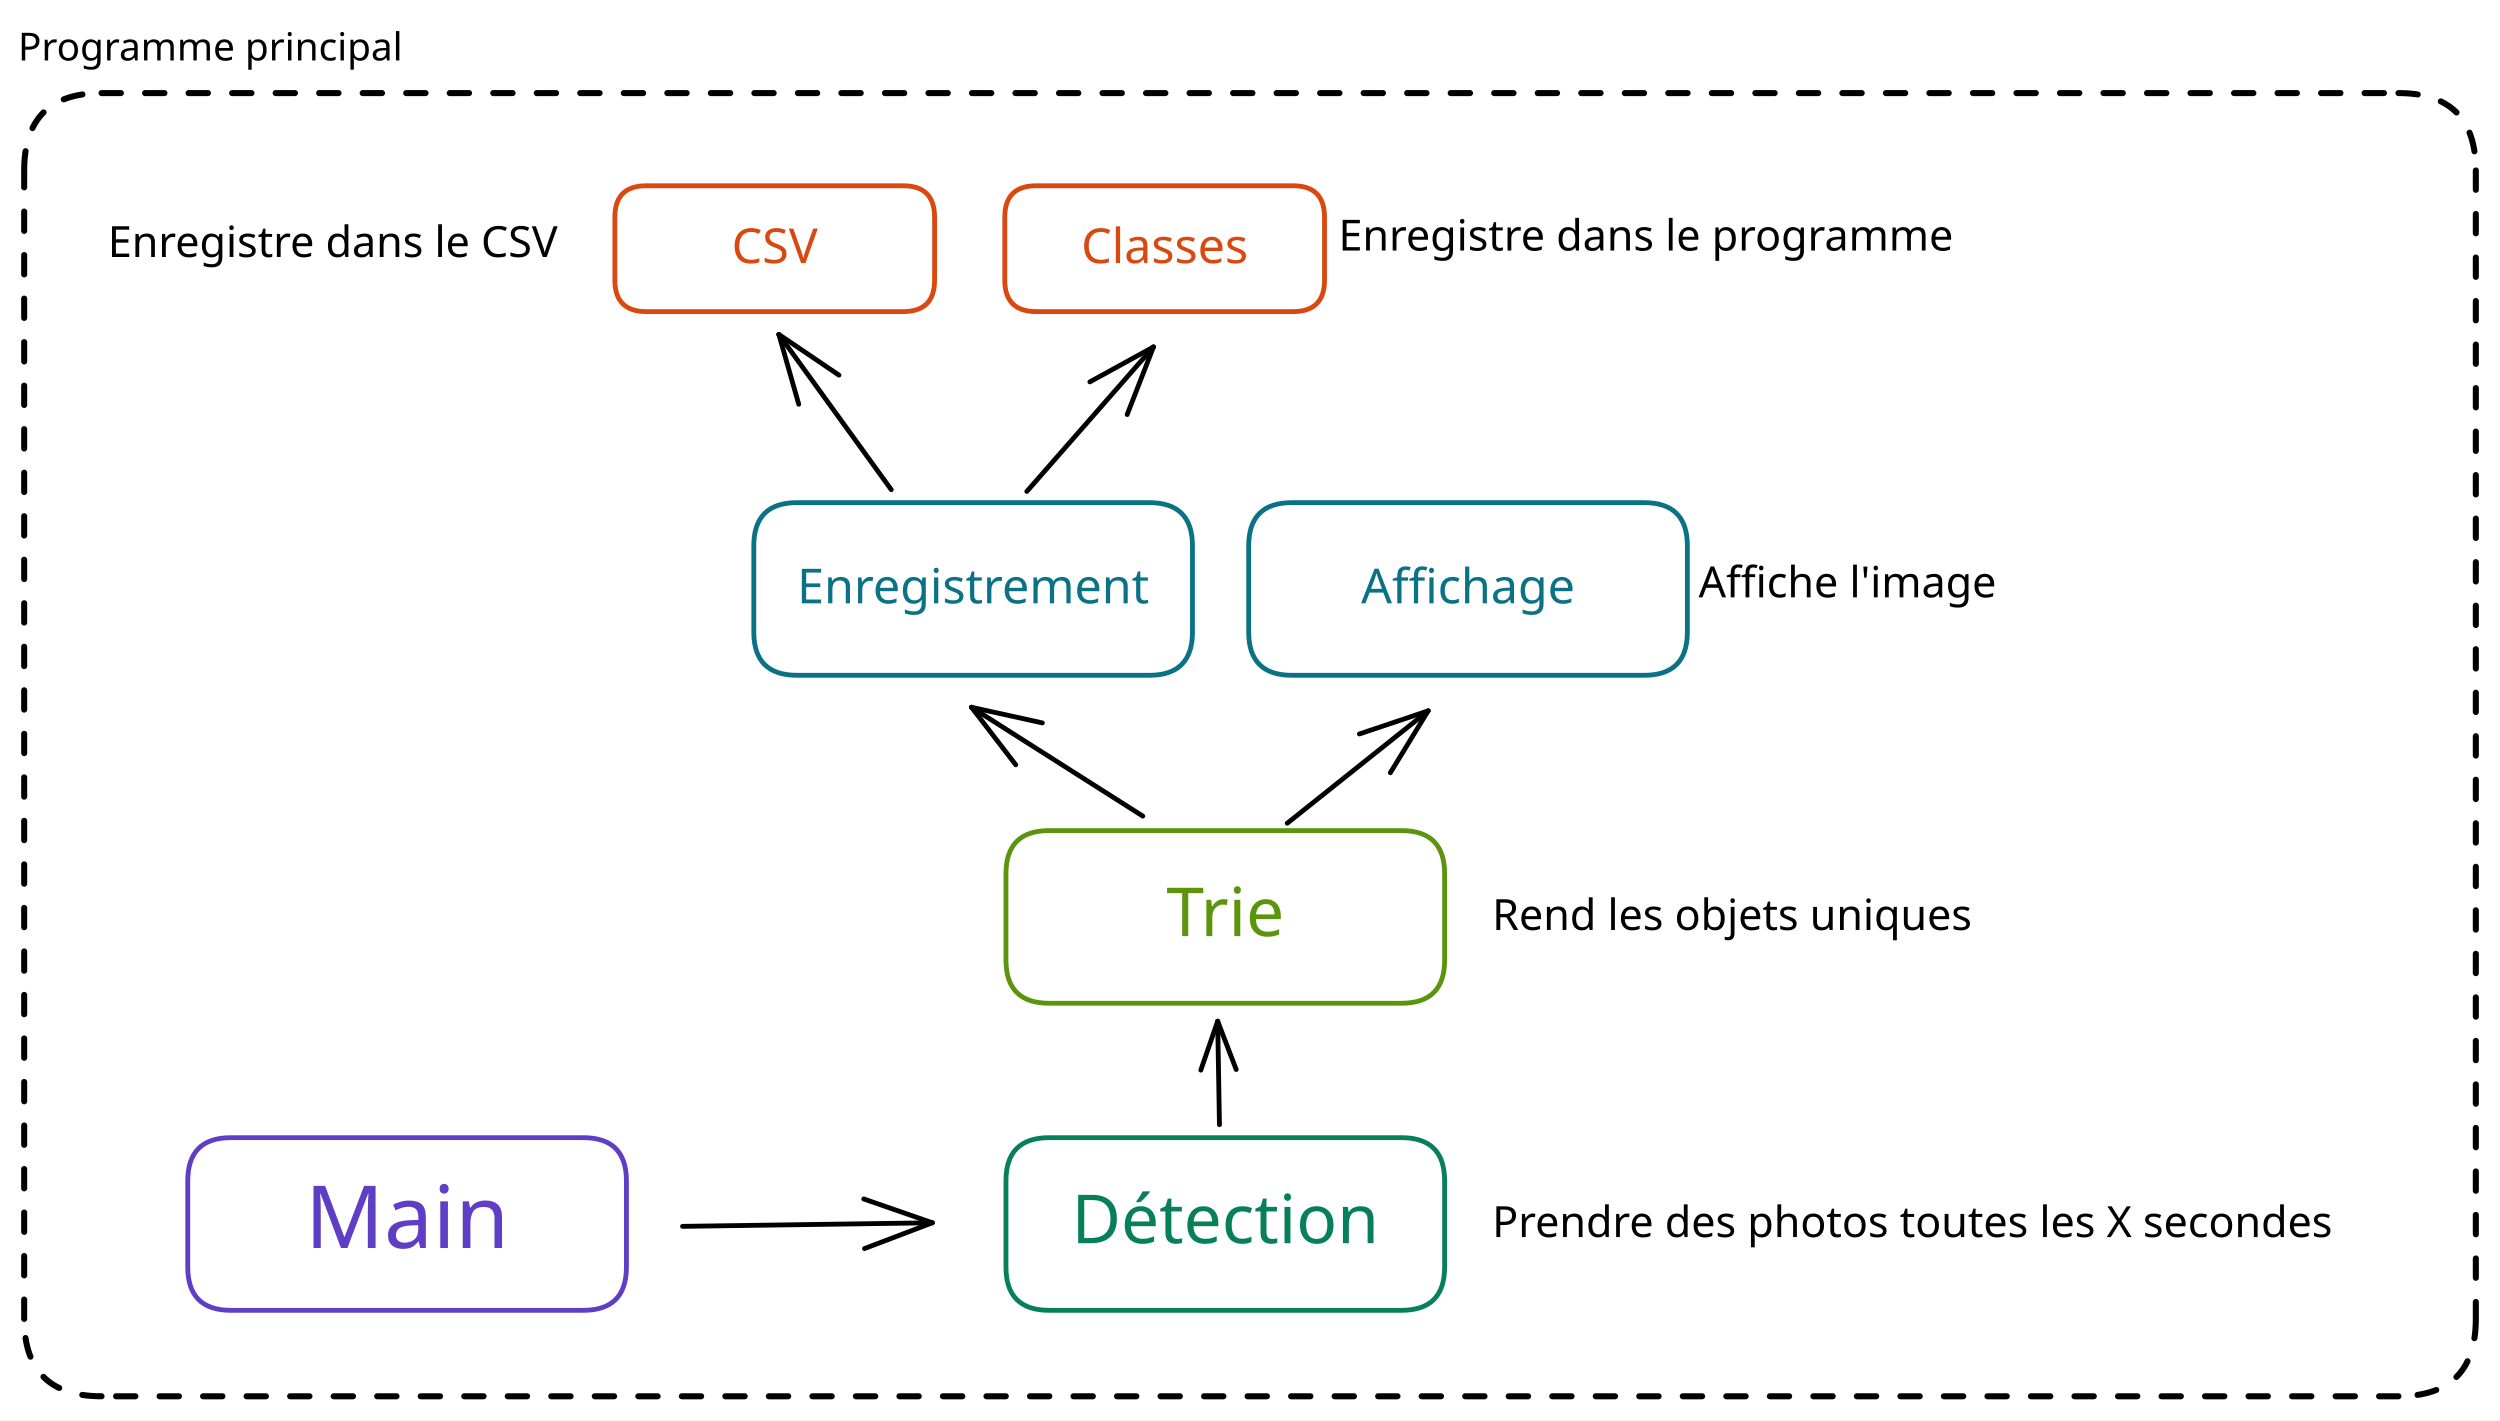
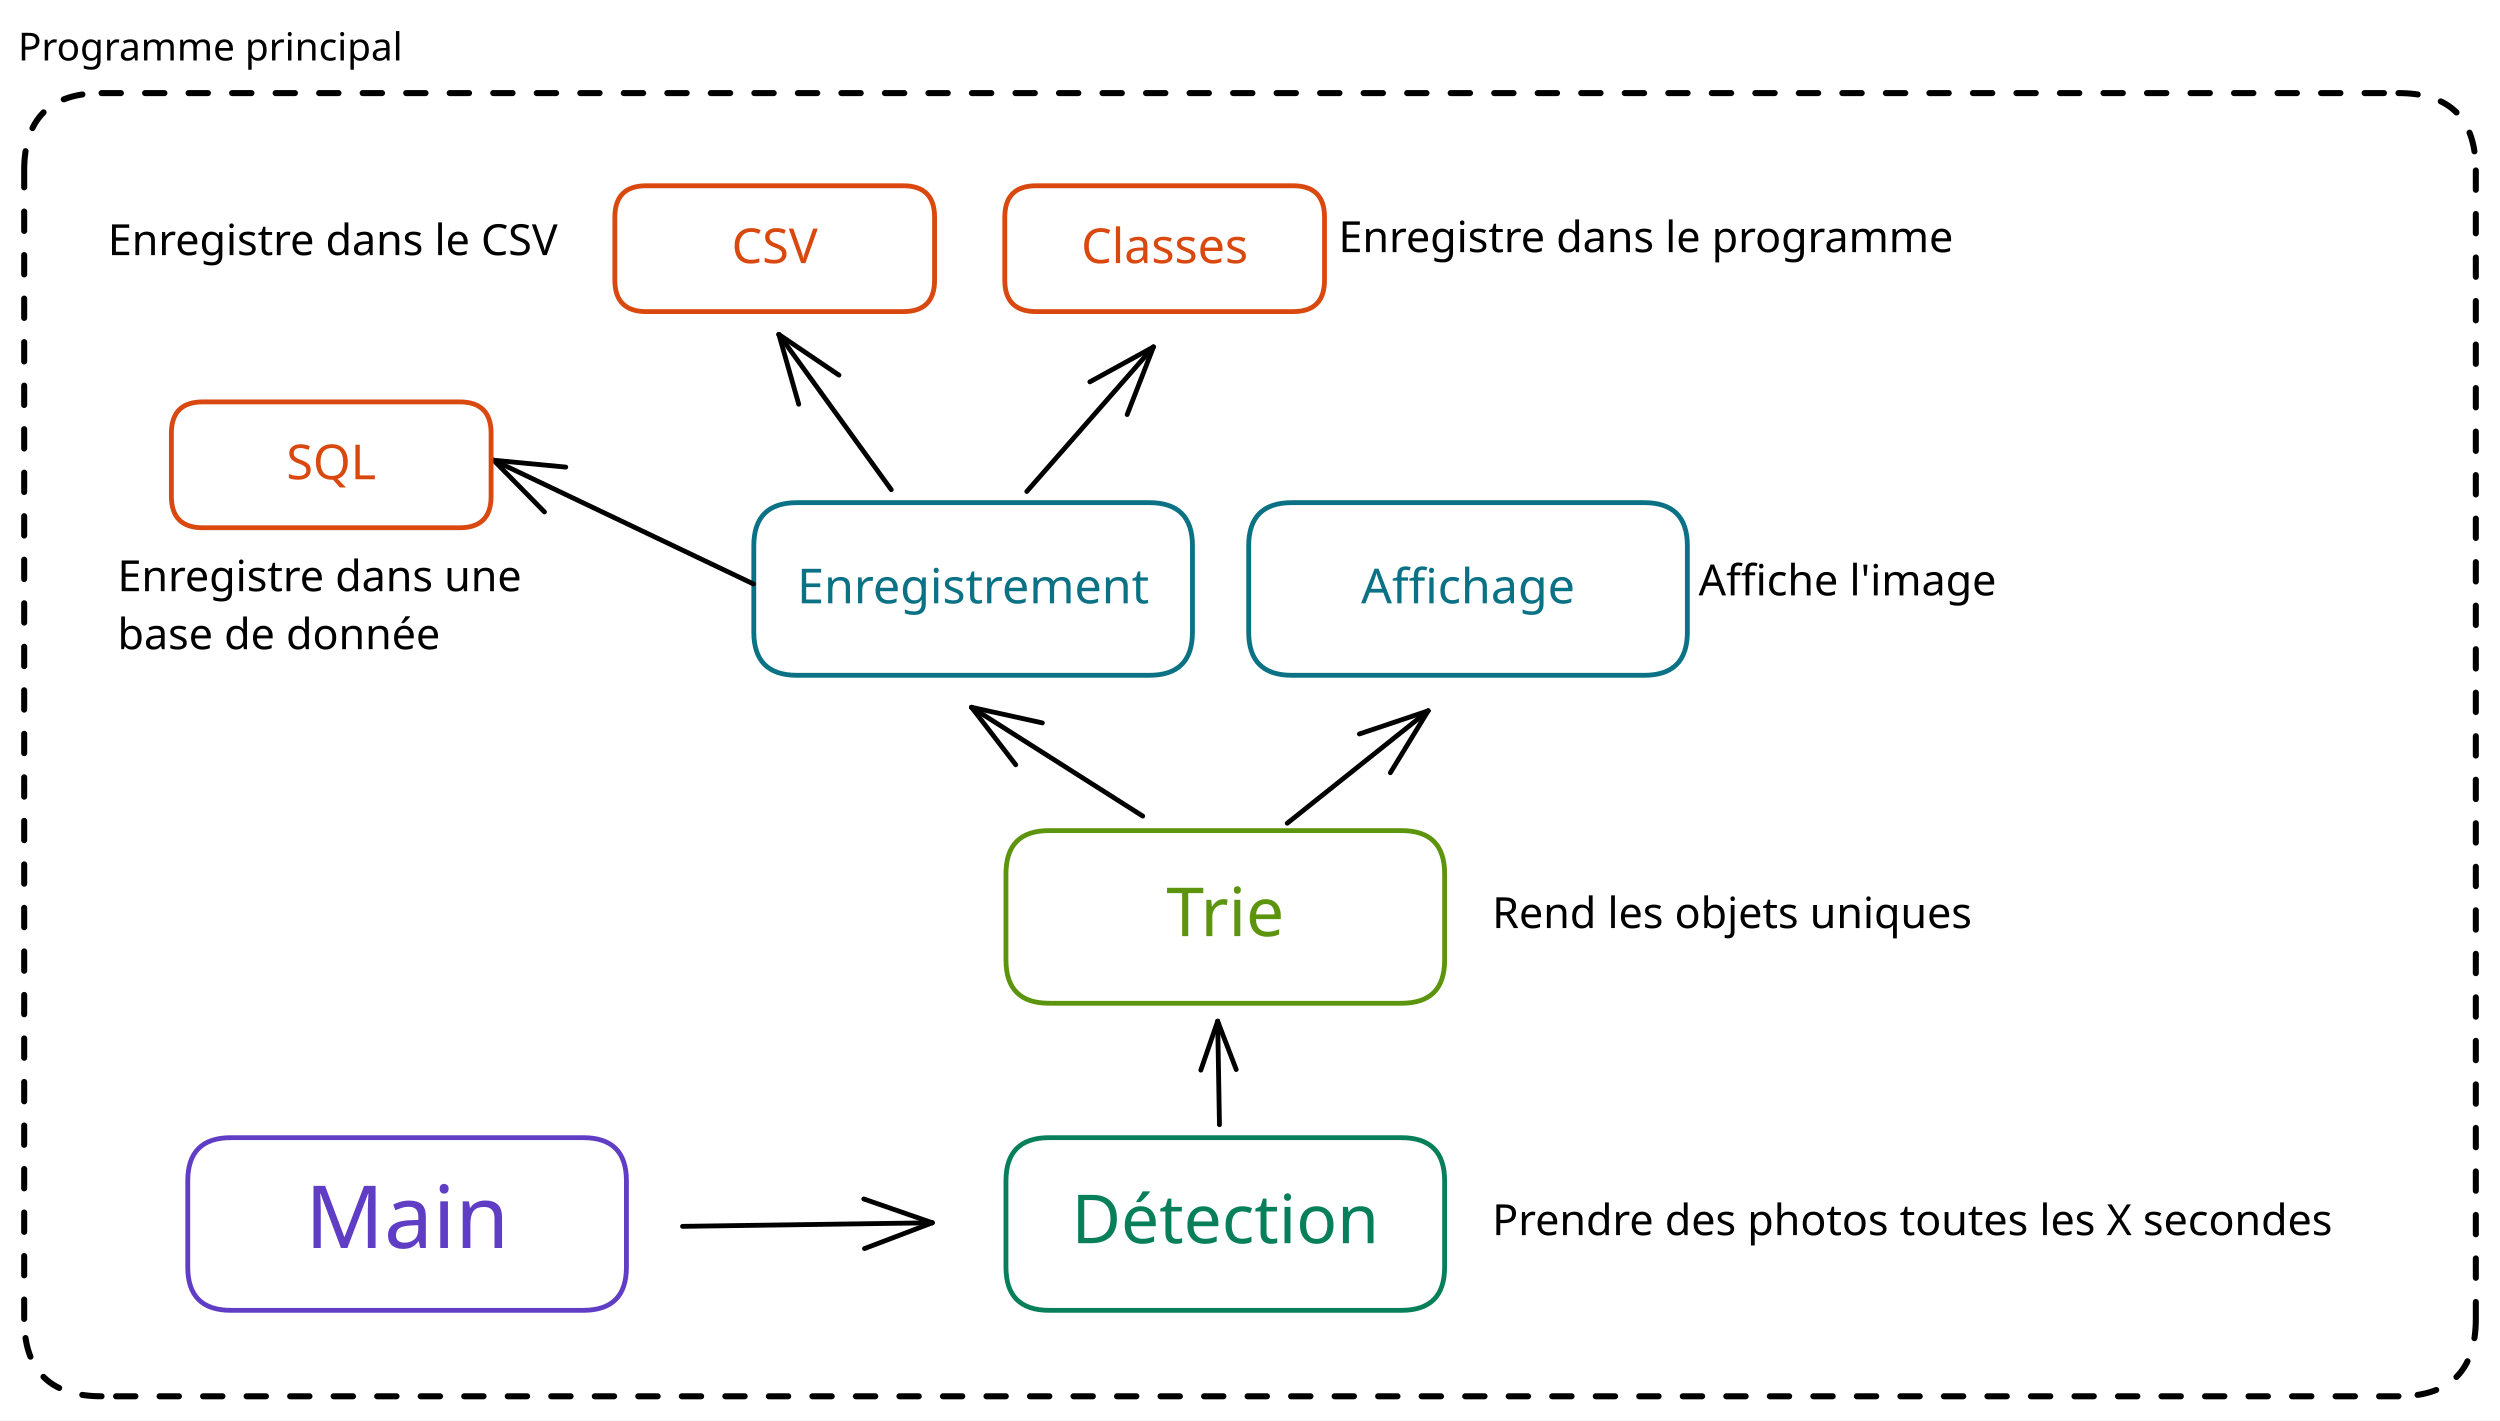
<svg xmlns="http://www.w3.org/2000/svg" version="1.1" viewBox="0 0 1034 587.5" width="1034" height="587.5">
  <defs>
    <style class="style-fonts">
      @font-face {
        font-family: "Virgil";
        src: url("https://excalidraw.com/Virgil.woff2");
      }
      @font-face {
        font-family: "Cascadia";
        src: url("https://excalidraw.com/Cascadia.woff2");
      }
    </style>
  </defs>
  <rect x="0" y="0" width="1034" height="587.5" fill="#ffffff" />
  <g transform="translate(561.1759 230.5349) rotate(0 46 13)">
    <text x="46" y="19" font-family="Virgil, Segoe UI Emoji" font-size="20px" fill="#0b7285" text-anchor="middle" style="white-space: pre;" direction="ltr">Affichage</text>
  </g>
  <g stroke-linecap="round" transform="translate(516.4611 207.894) rotate(0 90.71482 35.70302)">
    <path d="M17.85 0 M17.85 0 C69.74 0, 121.63 0, 163.58 0 M17.85 0 C57.06 0, 96.27 0, 163.58 0 M163.58 0 C175.48 0, 181.43 5.95, 181.43 17.85 M163.58 0 C175.48 0, 181.43 5.95, 181.43 17.85 M181.43 17.85 C181.43 30.25, 181.43 42.65, 181.43 53.55 M181.43 17.85 C181.43 31.29, 181.43 44.73, 181.43 53.55 M181.43 53.55 C181.43 65.46, 175.48 71.41, 163.58 71.41 M181.43 53.55 C181.43 65.46, 175.48 71.41, 163.58 71.41 M163.58 71.41 C110.84 71.41, 58.11 71.41, 17.85 71.41 M163.58 71.41 C131.08 71.41, 98.59 71.41, 17.85 71.41 M17.85 71.41 C5.95 71.41, 0 65.46, 0 53.55 M17.85 71.41 C5.95 71.41, 0 65.46, 0 53.55 M0 53.55 C0 44.75, 0 35.94, 0 17.85 M0 53.55 C0 42.7, 0 31.85, 0 17.85 M0 17.85 C0 5.95, 5.95 0, 17.85 0 M0 17.85 C0 5.95, 5.95 0, 17.85 0" stroke="#0b7285" stroke-width="2" fill="none" />
  </g>
  <g transform="translate(330.487 230.5349) rotate(0 72 13)">
    <text x="72" y="19" font-family="Virgil, Segoe UI Emoji" font-size="20px" fill="#0b7285" text-anchor="middle" style="white-space: pre;" direction="ltr">Enregistrement</text>
  </g>
  <g stroke-linecap="round" transform="translate(311.7722 207.894) rotate(0 90.71482 35.70302)">
    <path d="M17.85 0 M17.85 0 C74.86 0, 131.88 0, 163.58 0 M17.85 0 C68.03 0, 118.2 0, 163.58 0 M163.58 0 C175.48 0, 181.43 5.95, 181.43 17.85 M163.58 0 C175.48 0, 181.43 5.95, 181.43 17.85 M181.43 17.85 C181.43 27.97, 181.43 38.09, 181.43 53.55 M181.43 17.85 C181.43 31.35, 181.43 44.84, 181.43 53.55 M181.43 53.55 C181.43 65.46, 175.48 71.41, 163.58 71.41 M181.43 53.55 C181.43 65.46, 175.48 71.41, 163.58 71.41 M163.58 71.41 C133.87 71.41, 104.16 71.41, 17.85 71.41 M163.58 71.41 C124.67 71.41, 85.77 71.41, 17.85 71.41 M17.85 71.41 C5.95 71.41, 0 65.46, 0 53.55 M17.85 71.41 C5.95 71.41, 0 65.46, 0 53.55 M0 53.55 C0 43.19, 0 32.83, 0 17.85 M0 53.55 C0 44.3, 0 35.04, 0 17.85 M0 17.85 C0 5.95, 5.95 0, 17.85 0 M0 17.85 C0 5.95, 5.95 0, 17.85 0" stroke="#0b7285" stroke-width="2" fill="none" />
  </g>
  <g transform="translate(478.2809 361.1771) rotate(0 28.5 18)">
    <text x="28.5" y="26" font-family="Virgil, Segoe UI Emoji" font-size="28px" fill="#5c940d" text-anchor="middle" style="white-space: pre;" direction="ltr">Trie</text>
  </g>
  <g stroke-linecap="round" transform="translate(416.0661 343.5362) rotate(0 90.71482 35.70302)">
    <path d="M17.85 0 M17.85 0 C57.26 0, 96.67 0, 163.58 0 M17.85 0 C51.76 0, 85.66 0, 163.58 0 M163.58 0 C175.48 0, 181.43 5.95, 181.43 17.85 M163.58 0 C175.48 0, 181.43 5.95, 181.43 17.85 M181.43 17.85 C181.43 31.66, 181.43 45.47, 181.43 53.55 M181.43 17.85 C181.43 25.75, 181.43 33.64, 181.43 53.55 M181.43 53.55 C181.43 65.46, 175.48 71.41, 163.58 71.41 M181.43 53.55 C181.43 65.46, 175.48 71.41, 163.58 71.41 M163.58 71.41 C128.93 71.41, 94.28 71.41, 17.85 71.41 M163.58 71.41 C107.61 71.41, 51.64 71.41, 17.85 71.41 M17.85 71.41 C5.95 71.41, 0 65.46, 0 53.55 M17.85 71.41 C5.95 71.41, 0 65.46, 0 53.55 M0 53.55 C0 43.43, 0 33.31, 0 17.85 M0 53.55 C0 39.75, 0 25.94, 0 17.85 M0 17.85 C0 5.95, 5.95 0, 17.85 0 M0 17.85 C0 5.95, 5.95 0, 17.85 0" stroke="#5c940d" stroke-width="2" fill="none" />
  </g>
  <g transform="translate(438.7809 488.1812) rotate(0 68 18)">
    <text x="68" y="26" font-family="Virgil, Segoe UI Emoji" font-size="28px" fill="#087f5b" text-anchor="middle" style="white-space: pre;" direction="ltr">Détection</text>
  </g>
  <g stroke-linecap="round" transform="translate(416.0661 470.5403) rotate(0 90.71482 35.70302)">
    <path d="M17.85 0 M17.85 0 C73.57 0, 129.29 0, 163.58 0 M17.85 0 C55.98 0, 94.11 0, 163.58 0 M163.58 0 C175.48 0, 181.43 5.95, 181.43 17.85 M163.58 0 C175.48 0, 181.43 5.95, 181.43 17.85 M181.43 17.85 C181.43 25.62, 181.43 33.39, 181.43 53.55 M181.43 17.85 C181.43 26.35, 181.43 34.85, 181.43 53.55 M181.43 53.55 C181.43 65.46, 175.48 71.41, 163.58 71.41 M181.43 53.55 C181.43 65.46, 175.48 71.41, 163.58 71.41 M163.58 71.41 C121.3 71.41, 79.02 71.41, 17.85 71.41 M163.58 71.41 C105.29 71.41, 47.01 71.41, 17.85 71.41 M17.85 71.41 C5.95 71.41, 0 65.46, 0 53.55 M17.85 71.41 C5.95 71.41, 0 65.46, 0 53.55 M0 53.55 C0 45.52, 0 37.49, 0 17.85 M0 53.55 C0 42.71, 0 31.87, 0 17.85 M0 17.85 C0 5.95, 5.95 0, 17.85 0 M0 17.85 C0 5.95, 5.95 0, 17.85 0" stroke="#087f5b" stroke-width="2" fill="none" />
  </g>
  <g transform="translate(129.8744 483.1812) rotate(0 38.5 23)">
    <text x="38.5" y="33" font-family="Virgil, Segoe UI Emoji" font-size="36px" fill="#5f3dc4" text-anchor="middle" style="white-space: pre;" direction="ltr">Main</text>
  </g>
  <g stroke-linecap="round" transform="translate(77.65962 470.5403) rotate(0 90.71482 35.70302)">
    <path d="M17.85 0 M17.85 0 C57.55 0, 97.24 0, 163.58 0 M17.85 0 C66.13 0, 114.41 0, 163.58 0 M163.58 0 C175.48 0, 181.43 5.95, 181.43 17.85 M163.58 0 C175.48 0, 181.43 5.95, 181.43 17.85 M181.43 17.85 C181.43 28.51, 181.43 39.17, 181.43 53.55 M181.43 17.85 C181.43 26.82, 181.43 35.8, 181.43 53.55 M181.43 53.55 C181.43 65.46, 175.48 71.41, 163.58 71.41 M181.43 53.55 C181.43 65.46, 175.48 71.41, 163.58 71.41 M163.58 71.41 C131.54 71.41, 99.51 71.41, 17.85 71.41 M163.58 71.41 C118.78 71.41, 73.99 71.41, 17.85 71.41 M17.85 71.41 C5.95 71.41, 0 65.46, 0 53.55 M17.85 71.41 C5.95 71.41, 0 65.46, 0 53.55 M0 53.55 C0 41.12, 0 28.68, 0 17.85 M0 53.55 C0 41.69, 0 29.82, 0 17.85 M0 17.85 C0 5.95, 5.95 0, 17.85 0 M0 17.85 C0 5.95, 5.95 0, 17.85 0" stroke="#5f3dc4" stroke-width="2" fill="none" />
  </g>
  <g transform="translate(302.4238 89.82275) rotate(0 18 13)">
    <text x="18" y="19" font-family="Virgil, Segoe UI Emoji" font-size="20px" fill="#d9480f" text-anchor="middle" style="white-space: pre;" direction="ltr">CSV</text>
  </g>
  <g stroke-linecap="round" transform="translate(254.3015 76.82867) rotate(0 66.12237 26.02406)">
    <path d="M13.01 0 M13.01 0 C46.81 0, 80.61 0, 119.23 0 M13.01 0 C53.36 0, 93.71 0, 119.23 0 M119.23 0 C127.91 0, 132.24 4.34, 132.24 13.01 M119.23 0 C127.91 0, 132.24 4.34, 132.24 13.01 M132.24 13.01 C132.24 21.29, 132.24 29.58, 132.24 39.04 M132.24 13.01 C132.24 18.45, 132.24 23.88, 132.24 39.04 M132.24 39.04 C132.24 47.71, 127.91 52.05, 119.23 52.05 M132.24 39.04 C132.24 47.71, 127.91 52.05, 119.23 52.05 M119.23 52.05 C84.87 52.05, 50.5 52.05, 13.01 52.05 M119.23 52.05 C97.96 52.05, 76.69 52.05, 13.01 52.05 M13.01 52.05 C4.34 52.05, 0 47.71, 0 39.04 M13.01 52.05 C4.34 52.05, 0 47.71, 0 39.04 M0 39.04 C0 33.62, 0 28.2, 0 13.01 M0 39.04 C0 29.14, 0 19.23, 0 13.01 M0 13.01 C0 4.34, 4.34 0, 13.01 0 M0 13.01 C0 4.34, 4.34 0, 13.01 0" stroke="#d9480f" stroke-width="2" fill="none" />
  </g>
  <g transform="translate(443.7003 89.82275) rotate(0 38 13)">
    <text x="38" y="19" font-family="Virgil, Segoe UI Emoji" font-size="20px" fill="#d9480f" text-anchor="middle" style="white-space: pre;" direction="ltr">Classes</text>
  </g>
  <g stroke-linecap="round" transform="translate(415.5779 76.82867) rotate(0 66.12237 26.02406)">
    <path d="M13.01 0 M13.01 0 C45.67 0, 78.34 0, 119.23 0 M13.01 0 C51.4 0, 89.79 0, 119.23 0 M119.23 0 C127.91 0, 132.24 4.34, 132.24 13.01 M119.23 0 C127.91 0, 132.24 4.34, 132.24 13.01 M132.24 13.01 C132.24 19.95, 132.24 26.88, 132.24 39.04 M132.24 13.01 C132.24 19.64, 132.24 26.26, 132.24 39.04 M132.24 39.04 C132.24 47.71, 127.91 52.05, 119.23 52.05 M132.24 39.04 C132.24 47.71, 127.91 52.05, 119.23 52.05 M119.23 52.05 C95.85 52.05, 72.47 52.05, 13.01 52.05 M119.23 52.05 C91.83 52.05, 64.44 52.05, 13.01 52.05 M13.01 52.05 C4.34 52.05, 0 47.71, 0 39.04 M13.01 52.05 C4.34 52.05, 0 47.71, 0 39.04 M0 39.04 C0 32.68, 0 26.33, 0 13.01 M0 39.04 C0 30.66, 0 22.28, 0 13.01 M0 13.01 C0 4.34, 4.34 0, 13.01 0 M0 13.01 C0 4.34, 4.34 0, 13.01 0" stroke="#d9480f" stroke-width="2" fill="none" />
  </g>
-   <g transform="translate(553.6133 87.27385) rotate(0 128.4805 11.68004)">
-     <text x="0" y="16.36" font-family="Virgil, Segoe UI Emoji" font-size="17.791px" fill="#000000" text-anchor="start" style="white-space: pre;" direction="ltr">Enregistre dans le programme</text>
+   <g transform="translate(553.6133 87.27385) rotate(0 128.5 12)">
+     <text x="0" y="17" font-family="Virgil, Segoe UI Emoji" font-size="17.791px" fill="#000000" text-anchor="start" style="white-space: pre;" direction="ltr">Enregistre dans le programme</text>
  </g>
-   <g transform="translate(702.5366 229.2542) rotate(0 63.51625 12.39341)">
-     <text x="0" y="17.787" font-family="Virgil, Segoe UI Emoji" font-size="17.791px" fill="#000000" text-anchor="start" style="white-space: pre;" direction="ltr">Affiche l'image</text>
+   <g transform="translate(702.5366 229.2542) rotate(0 62.5 12)">
+     <text x="0" y="17" font-family="Virgil, Segoe UI Emoji" font-size="17.791px" fill="#000000" text-anchor="start" style="white-space: pre;" direction="ltr">Affiche l'image</text>
  </g>
-   <g transform="translate(617.1813 366.8458) rotate(0 105.344 12.39341)">
-     <text x="0" y="17.787" font-family="Virgil, Segoe UI Emoji" font-size="17.791px" fill="#000000" text-anchor="start" style="white-space: pre;" direction="ltr">Rend les objets uniques</text>
+   <g transform="translate(617.1813 366.8458) rotate(0 104 12)">
+     <text x="0" y="17" font-family="Virgil, Segoe UI Emoji" font-size="17.791px" fill="#000000" text-anchor="start" style="white-space: pre;" direction="ltr">Rend les objets uniques</text>
  </g>
-   <g transform="translate(617.1813 493.8499) rotate(0 188.9996 12.39341)">
-     <text x="0" y="17.787" font-family="Virgil, Segoe UI Emoji" font-size="17.791px" fill="#000000" text-anchor="start" style="white-space: pre;" direction="ltr">Prendre des photos toutes les X secondes</text>
+   <g transform="translate(617.1813 493.8499) rotate(0 188 12)">
+     <text x="0" y="17" font-family="Virgil, Segoe UI Emoji" font-size="17.791px" fill="#000000" text-anchor="start" style="white-space: pre;" direction="ltr">Prendre des photos toutes les X secondes</text>
  </g>
-   <g transform="translate(44.60803 88.5099) rotate(0 102.2457 12.39341)">
-     <text x="0" y="17.787" font-family="Virgil, Segoe UI Emoji" font-size="17.791px" fill="#000000" text-anchor="start" style="white-space: pre;" direction="ltr">Enregistre dans le CSV</text>
+   <g transform="translate(44.60803 88.5099) rotate(0 100.5 12)">
+     <text x="0" y="17" font-family="Virgil, Segoe UI Emoji" font-size="17.791px" fill="#000000" text-anchor="start" style="white-space: pre;" direction="ltr">Enregistre dans le CSV</text>
  </g>
  <g stroke-linecap="round" transform="translate(10 38.5) rotate(0 507 269.5)">
    <path d="M32 0 M32 0 C308.81 0, 585.62 0, 982 0 M982 0 C1003.33 0, 1014 10.67, 1014 32 M1014 32 C1014 128.11, 1014 224.23, 1014 507 M1014 507 C1014 528.33, 1003.33 539, 982 539 M982 539 C620.46 539, 258.92 539, 32 539 M32 539 C10.67 539, 0 528.33, 0 507 M0 507 C0 372.21, 0 237.41, 0 32 M0 32 C0 10.67, 10.67 0, 32 0" stroke="#000000" stroke-width="2.5" fill="none" stroke-dasharray="8 10" />
  </g>
  <g transform="translate(12 10) rotate(0 75 10.5)">
    <text x="75" y="15" font-family="Virgil, Segoe UI Emoji" font-size="16px" fill="#000000" text-anchor="middle" style="white-space: pre;" direction="ltr">Programme principal</text>
  </g>
  <g stroke-linecap="round">
    <g transform="translate(282.3015 507.2207) rotate(0 51.64338 -0.7377626)">
      <path d="M0 0 C17.21 -0.25, 86.07 -1.23, 103.29 -1.48 M0 0 C17.21 -0.25, 86.07 -1.23, 103.29 -1.48" stroke="#000000" stroke-width="2" fill="none" />
    </g>
    <g transform="translate(282.3015 507.2207) rotate(0 51.64338 -0.7377626)">
      <path d="M75.25 9.19 C81.78 6.7, 88.31 4.22, 103.29 -1.48 M75.25 9.19 C84.68 5.6, 94.11 2.01, 103.29 -1.48" stroke="#000000" stroke-width="2" fill="none" />
    </g>
    <g transform="translate(282.3015 507.2207) rotate(0 51.64338 -0.7377626)">
      <path d="M74.95 -11.33 C81.55 -9.04, 88.15 -6.74, 103.29 -1.48 M74.95 -11.33 C84.48 -8.02, 94.01 -4.7, 103.29 -1.48" stroke="#000000" stroke-width="2" fill="none" />
    </g>
  </g>
  <mask />
  <g stroke-linecap="round">
    <g transform="translate(504.3681 465.1683) rotate(0 -0.3688813 -21.39512)">
      <path d="M0 0 C-0.12 -7.13, -0.61 -35.66, -0.74 -42.79 M0 0 C-0.12 -7.13, -0.61 -35.66, -0.74 -42.79" stroke="#000000" stroke-width="2" fill="none" />
    </g>
    <g transform="translate(504.3681 465.1683) rotate(0 -0.3688813 -21.39512)">
      <path d="M6.93 -22.81 C4.29 -29.67, 1.66 -36.54, -0.74 -42.79 M6.93 -22.81 C4.83 -28.29, 2.73 -33.76, -0.74 -42.79" stroke="#000000" stroke-width="2" fill="none" />
    </g>
    <g transform="translate(504.3681 465.1683) rotate(0 -0.3688813 -21.39512)">
      <path d="M-7.71 -22.56 C-5.31 -29.51, -2.92 -36.46, -0.74 -42.79 M-7.71 -22.56 C-5.8 -28.1, -3.89 -33.65, -0.74 -42.79" stroke="#000000" stroke-width="2" fill="none" />
    </g>
  </g>
  <mask />
  <g stroke-linecap="round">
    <g transform="translate(472.6443 337.5353) rotate(0 -35.41261 -22.50176)">
      <path d="M0 0 C-11.8 -7.5, -59.02 -37.5, -70.83 -45 M0 0 C-11.8 -7.5, -59.02 -37.5, -70.83 -45" stroke="#000000" stroke-width="2" fill="none" />
    </g>
    <g transform="translate(472.6443 337.5353) rotate(0 -35.41261 -22.50176)">
      <path d="M-41.53 -38.54 C-51.41 -40.72, -61.3 -42.9, -70.83 -45 M-41.53 -38.54 C-53.22 -41.12, -64.91 -43.7, -70.83 -45" stroke="#000000" stroke-width="2" fill="none" />
    </g>
    <g transform="translate(472.6443 337.5353) rotate(0 -35.41261 -22.50176)">
      <path d="M-52.53 -21.22 C-58.71 -29.25, -64.88 -37.27, -70.83 -45 M-52.53 -21.22 C-59.83 -30.71, -67.13 -40.2, -70.83 -45" stroke="#000000" stroke-width="2" fill="none" />
    </g>
  </g>
  <mask />
  <g stroke-linecap="round">
    <g transform="translate(532.403 340.4864) rotate(0 29.14162 -23.23952)">
      <path d="M0 0 C9.71 -7.75, 48.57 -38.73, 58.28 -46.48 M0 0 C9.71 -7.75, 48.57 -38.73, 58.28 -46.48" stroke="#000000" stroke-width="2" fill="none" />
    </g>
    <g transform="translate(532.403 340.4864) rotate(0 29.14162 -23.23952)">
      <path d="M42.64 -20.88 C47.76 -29.26, 52.89 -37.65, 58.28 -46.48 M42.64 -20.88 C48.28 -30.11, 53.92 -39.34, 58.28 -46.48" stroke="#000000" stroke-width="2" fill="none" />
    </g>
    <g transform="translate(532.403 340.4864) rotate(0 29.14162 -23.23952)">
      <path d="M29.85 -36.92 C39.16 -40.05, 48.47 -43.18, 58.28 -46.48 M29.85 -36.92 C40.1 -40.37, 50.36 -43.82, 58.28 -46.48" stroke="#000000" stroke-width="2" fill="none" />
    </g>
  </g>
  <mask />
  <g stroke-linecap="round">
    <g transform="translate(424.6897 203.2625) rotate(0 26.19057 -29.87939)">
      <path d="M0 0 C8.73 -9.96, 43.65 -49.8, 52.38 -59.76 M0 0 C8.73 -9.96, 43.65 -49.8, 52.38 -59.76" stroke="#000000" stroke-width="2" fill="none" />
    </g>
    <g transform="translate(424.6897 203.2625) rotate(0 26.19057 -29.87939)">
      <path d="M41.51 -31.8 C45.03 -40.84, 48.54 -49.88, 52.38 -59.76 M41.51 -31.8 C44.96 -40.67, 48.41 -49.55, 52.38 -59.76" stroke="#000000" stroke-width="2" fill="none" />
    </g>
    <g transform="translate(424.6897 203.2625) rotate(0 26.19057 -29.87939)">
      <path d="M26.08 -45.32 C34.58 -49.99, 43.09 -54.66, 52.38 -59.76 M26.08 -45.32 C34.43 -49.91, 42.78 -54.49, 52.38 -59.76" stroke="#000000" stroke-width="2" fill="none" />
    </g>
  </g>
  <mask />
  <g stroke-linecap="round">
    <g transform="translate(368.6197 202.5248) rotate(0 -23.23952 -32.09267)">
      <path d="M0 0 C-7.75 -10.7, -38.73 -53.49, -46.48 -64.19 M0 0 C-7.75 -10.7, -38.73 -53.49, -46.48 -64.19" stroke="#000000" stroke-width="2" fill="none" />
    </g>
    <g transform="translate(368.6197 202.5248) rotate(0 -23.23952 -32.09267)">
      <path d="M-21.63 -47.37 C-27.52 -51.35, -33.41 -55.34, -46.48 -64.19 M-21.63 -47.37 C-31.47 -54.03, -41.3 -60.68, -46.48 -64.19" stroke="#000000" stroke-width="2" fill="none" />
    </g>
    <g transform="translate(368.6197 202.5248) rotate(0 -23.23952 -32.09267)">
      <path d="M-38.26 -35.33 C-40.2 -42.17, -42.15 -49.01, -46.48 -64.19 M-38.26 -35.33 C-41.51 -46.75, -44.77 -58.17, -46.48 -64.19" stroke="#000000" stroke-width="2" fill="none" />
    </g>
  </g>
  <mask />
+   <g transform="translate(48.60803 227.5099) rotate(0 86.5 24)">
+     <text x="0" y="17" font-family="Virgil, Segoe UI Emoji" font-size="17.791px" fill="#000000" text-anchor="start" style="white-space: pre;" direction="ltr">Enregistre dans une</text>
+     <text x="0" y="41" font-family="Virgil, Segoe UI Emoji" font-size="17.791px" fill="#000000" text-anchor="start" style="white-space: pre;" direction="ltr">base de donnée</text>
+   </g>
+   <g stroke-linecap="round">
+     <g transform="translate(311.6197 241.5248) rotate(0 -53.73952 -25.59267)">
+       <path d="M0 0 C-17.91 -8.53, -89.57 -42.65, -107.48 -51.19 M0 0 C-17.91 -8.53, -89.57 -42.65, -107.48 -51.19" stroke="#000000" stroke-width="2" fill="none" />
+     </g>
+     <g transform="translate(311.6197 241.5248) rotate(0 -53.73952 -25.59267)">
+       <path d="M-77.62 -48.33 C-87.93 -49.31, -98.24 -50.3, -107.48 -51.19 M-77.62 -48.33 C-87.81 -49.3, -98.01 -50.28, -107.48 -51.19" stroke="#000000" stroke-width="2" fill="none" />
+     </g>
+     <g transform="translate(311.6197 241.5248) rotate(0 -53.73952 -25.59267)">
+       <path d="M-86.44 -29.8 C-93.71 -37.19, -100.97 -44.57, -107.48 -51.19 M-86.44 -29.8 C-93.62 -37.1, -100.81 -44.4, -107.48 -51.19" stroke="#000000" stroke-width="2" fill="none" />
+     </g>
+   </g>
+   <mask />
+   <g transform="translate(117.5 179.22) rotate(0 19.5 13)">
+     <text x="19.5" y="19" font-family="Virgil, Segoe UI Emoji" font-size="20px" fill="#d9480f" text-anchor="middle" style="white-space: pre;" direction="ltr">SQL</text>
+   </g>
+   <g stroke-linecap="round" transform="translate(70.87763 166.2259) rotate(0 66.12237 26.02406)">
+     <path d="M13.01 0 M13.01 0 C46.84 0, 80.66 0, 119.23 0 M13.01 0 C51.98 0, 90.94 0, 119.23 0 M119.23 0 C127.91 0, 132.24 4.34, 132.24 13.01 M119.23 0 C127.91 0, 132.24 4.34, 132.24 13.01 M132.24 13.01 C132.24 20.8, 132.24 28.58, 132.24 39.04 M132.24 13.01 C132.24 18.57, 132.24 24.14, 132.24 39.04 M132.24 39.04 C132.24 47.71, 127.91 52.05, 119.23 52.05 M132.24 39.04 C132.24 47.71, 127.91 52.05, 119.23 52.05 M119.23 52.05 C95.44 52.05, 71.64 52.05, 13.01 52.05 M119.23 52.05 C78.98 52.05, 38.73 52.05, 13.01 52.05 M13.01 52.05 C4.34 52.05, 0 47.71, 0 39.04 M13.01 52.05 C4.34 52.05, 0 47.71, 0 39.04 M0 39.04 C0 33.75, 0 28.47, 0 13.01 M0 39.04 C0 31.2, 0 23.35, 0 13.01 M0 13.01 C0 4.34, 4.34 0, 13.01 0 M0 13.01 C0 4.34, 4.34 0, 13.01 0" stroke="#d9480f" stroke-width="2" fill="none" />
+   </g>
</svg>
